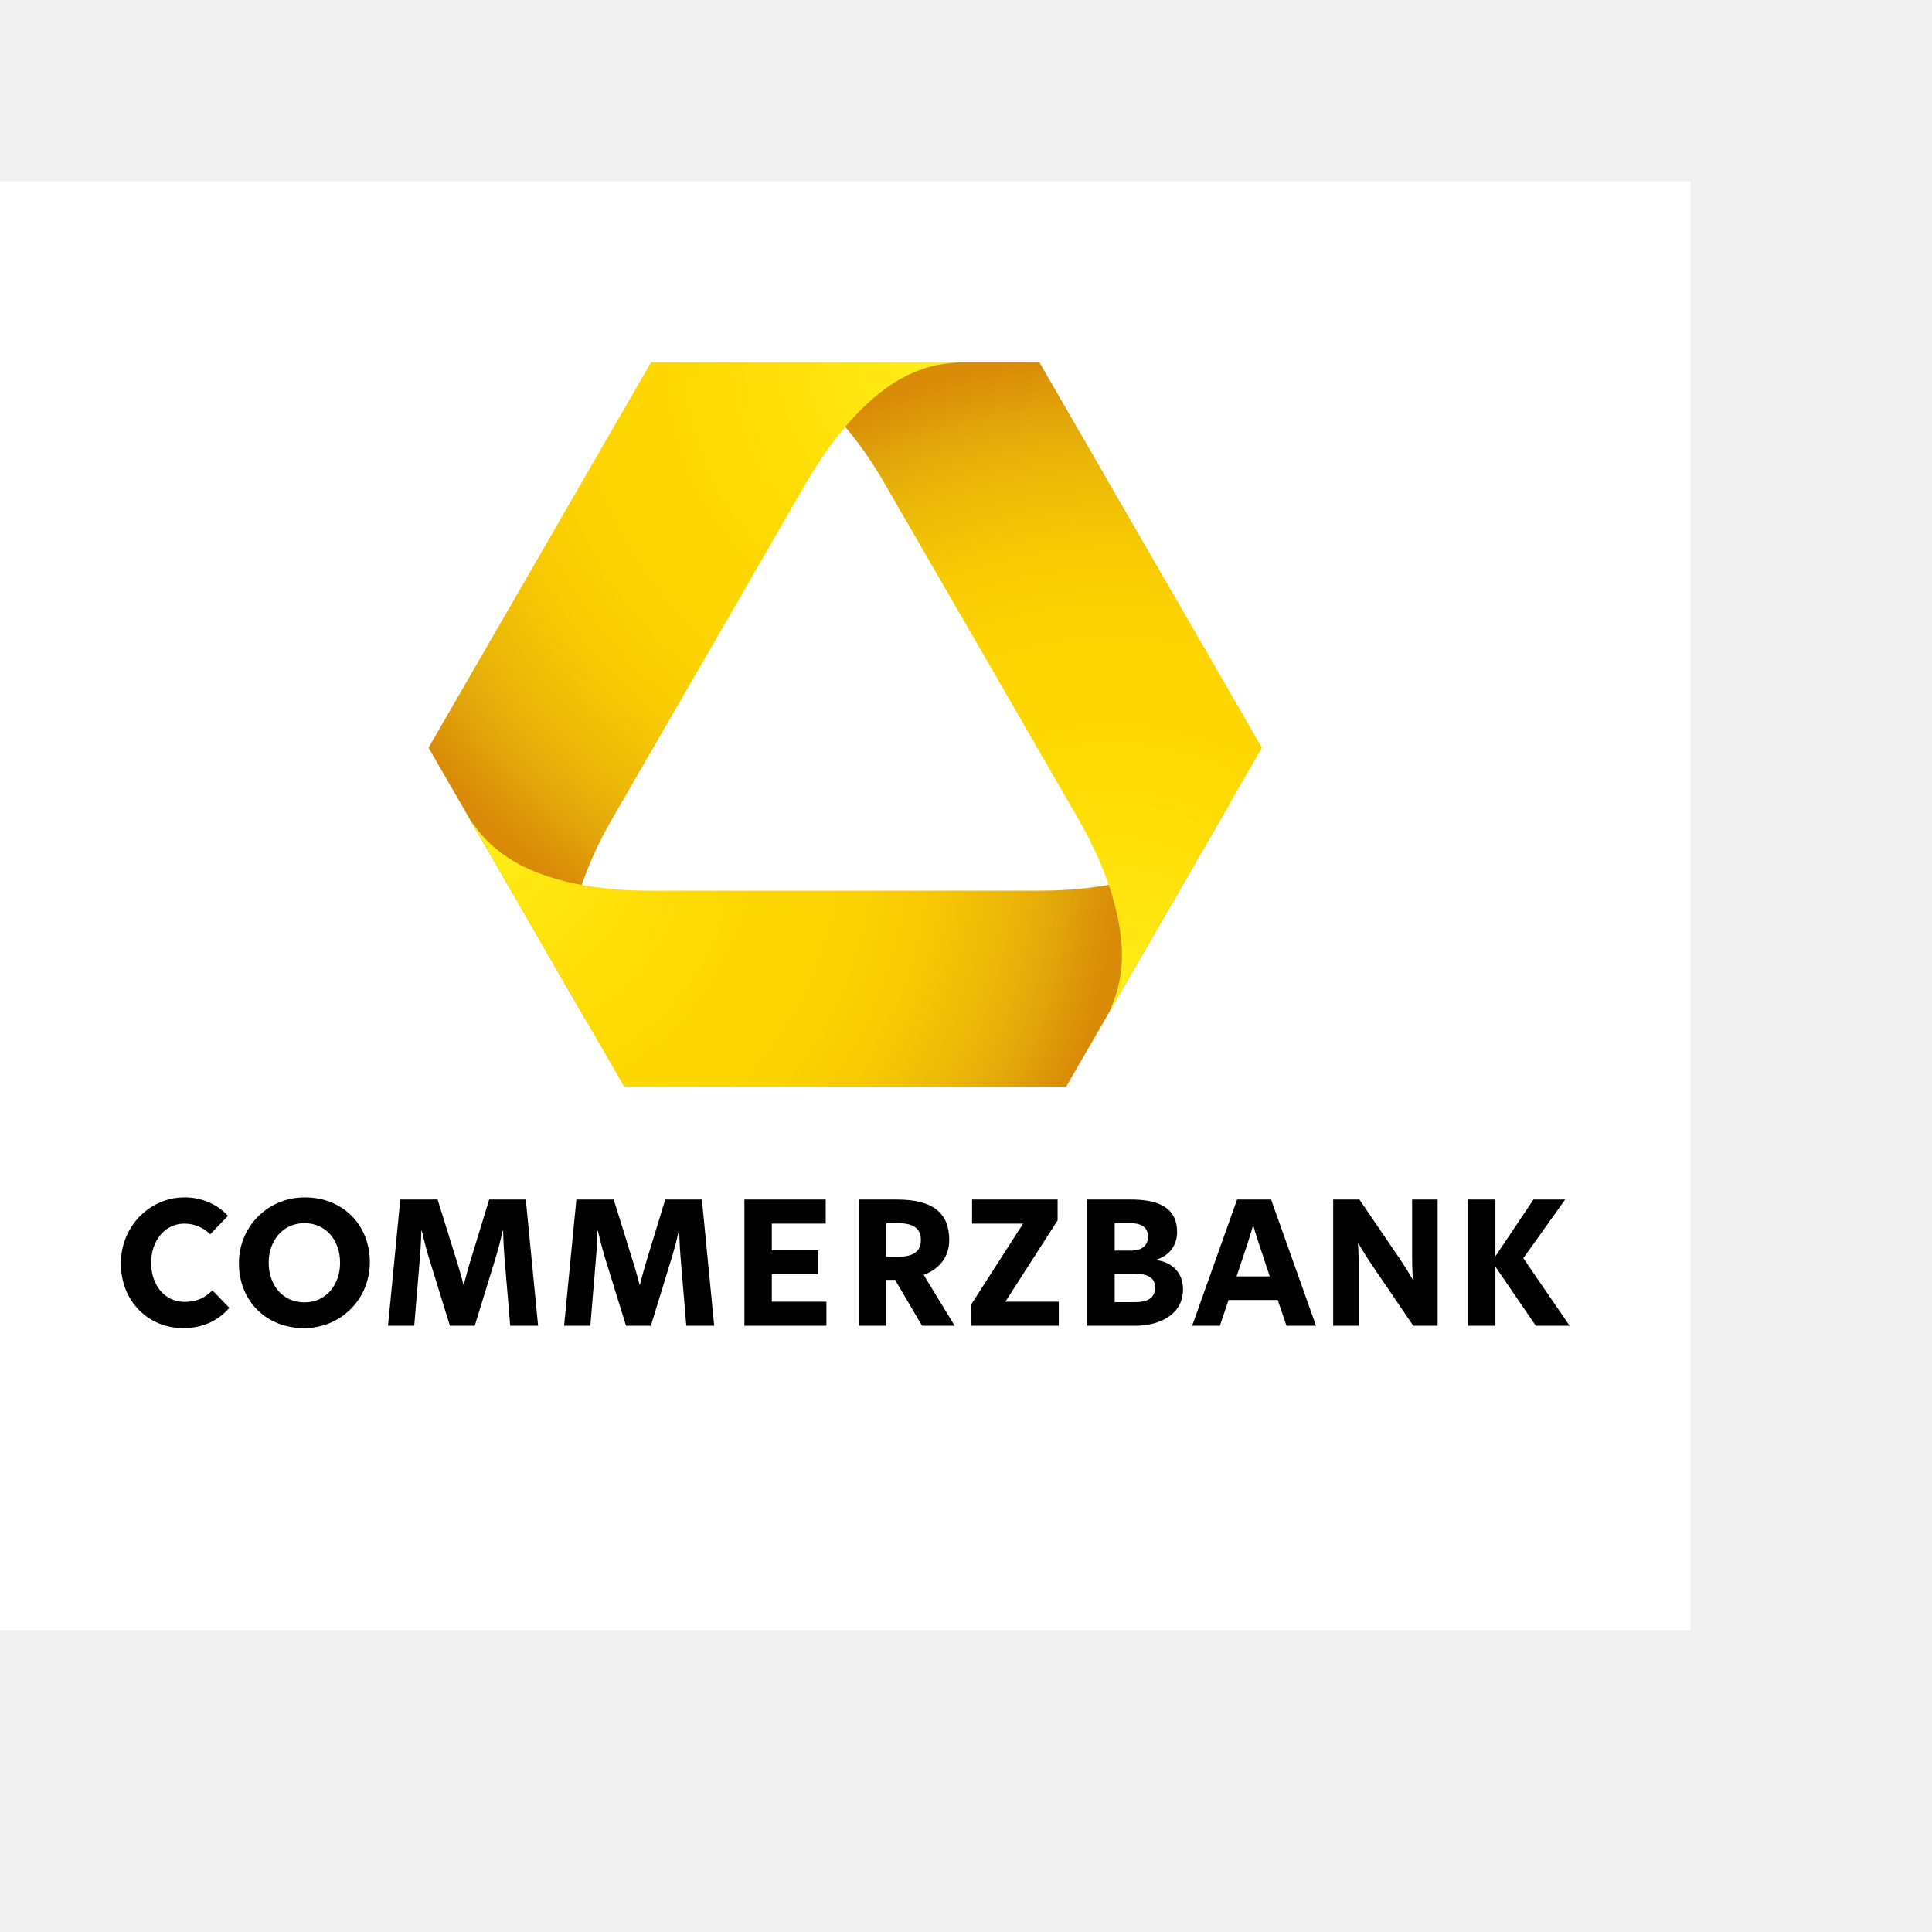
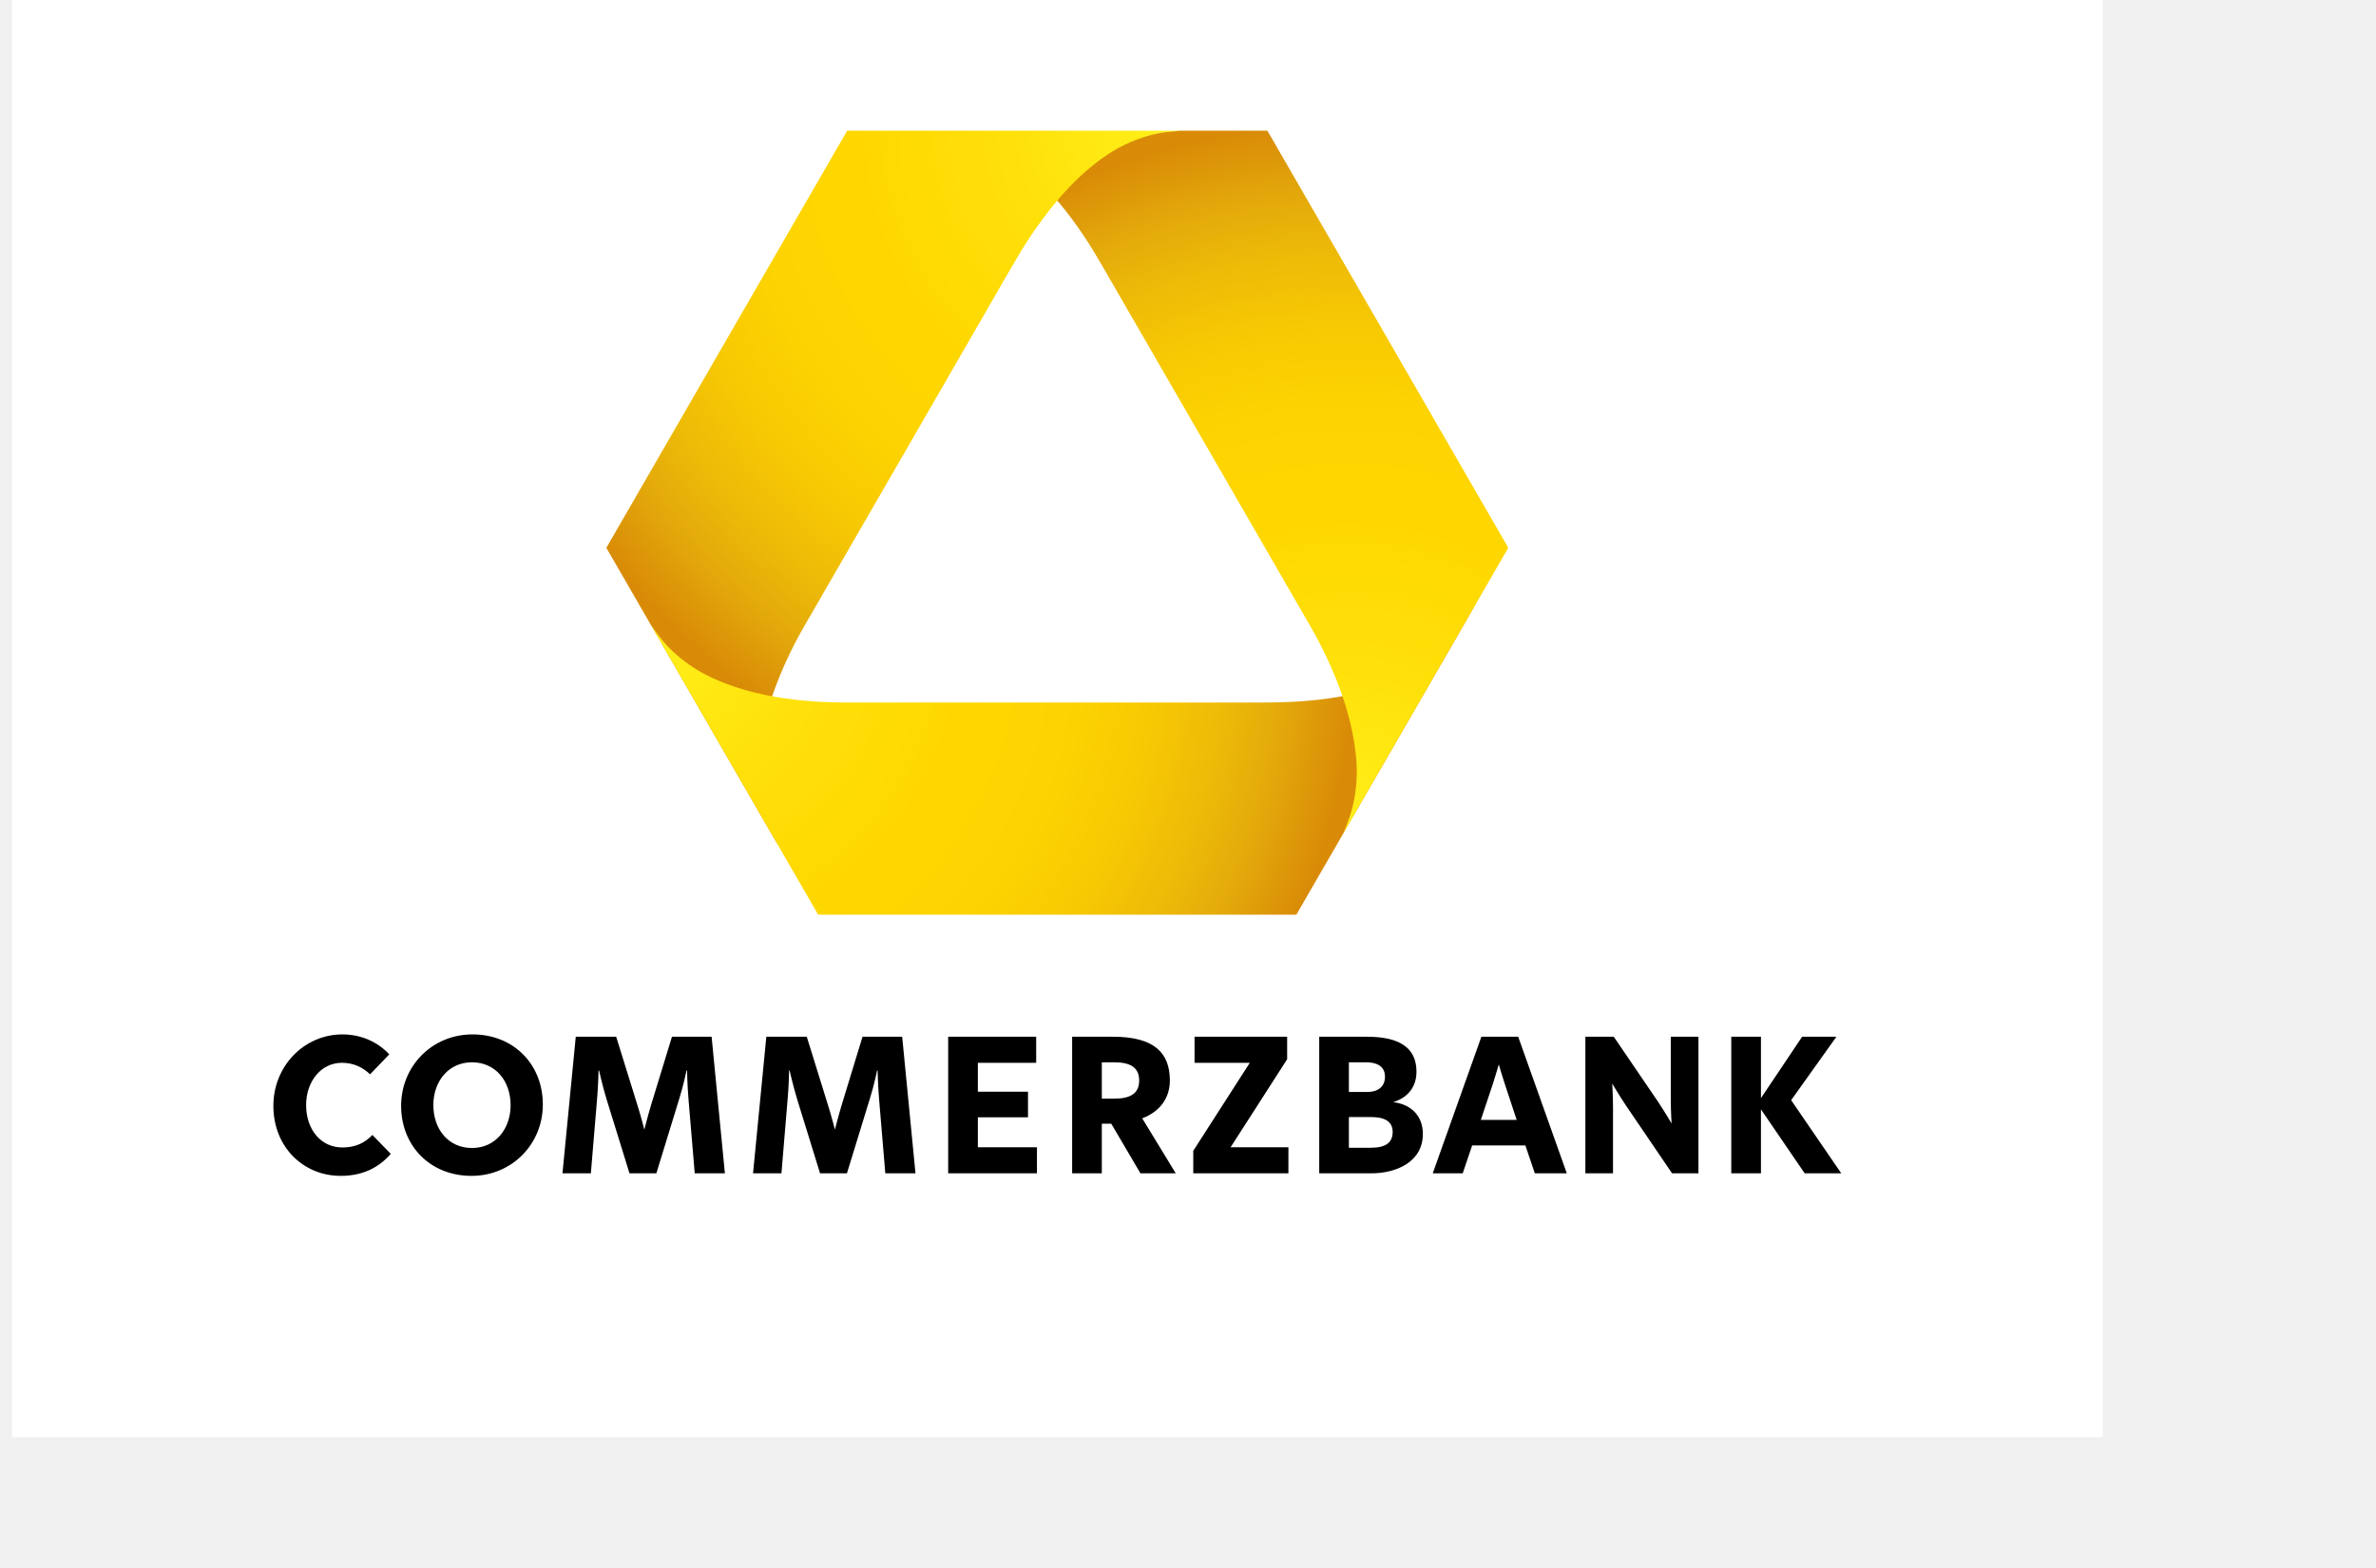
- <svg xmlns="http://www.w3.org/2000/svg" version="1.1" x="0" y="0" width="50px" height="50px" viewBox="-10, -10, 160, 120">
-   <rect x="-30" y="-15" width="100%" height="100%" fill="#FFFFFF" />
+ <svg xmlns="http://www.w3.org/2000/svg" version="1.1" x="0" y="0" width="50px" height="33px" viewBox="-10, -10, 160, 120">
+   <rect x="-20" y="-20" width="100%" height="100%" fill="#FFFFFF" />
  <defs>
    <style>fill="#000000"</style>
    <radialGradient id="Gradient_1" gradientUnits="userSpaceOnUse" cx="68.113" cy="-0.071" r="53.406">
      <stop offset="0" stop-color="#FFEF19" />
      <stop offset="0.246" stop-color="#FFDF08" />
      <stop offset="0.44" stop-color="#FFD700" />
      <stop offset="0.588" stop-color="#FDD401" />
      <stop offset="0.713" stop-color="#F7C903" />
      <stop offset="0.829" stop-color="#ECB808" />
      <stop offset="0.9" stop-color="#E3A90B" />
      <stop offset="1" stop-color="#D98B07" />
    </radialGradient>
    <radialGradient id="Gradient_2" gradientUnits="userSpaceOnUse" cx="29.667" cy="39.018" r="53.076">
      <stop offset="0" stop-color="#FFEF19" />
      <stop offset="0.246" stop-color="#FFDF08" />
      <stop offset="0.44" stop-color="#FFD700" />
      <stop offset="0.588" stop-color="#FDD401" />
      <stop offset="0.713" stop-color="#F7C903" />
      <stop offset="0.829" stop-color="#ECB808" />
      <stop offset="0.9" stop-color="#E3A90B" />
      <stop offset="1" stop-color="#D98B07" />
    </radialGradient>
    <radialGradient id="Gradient_3" gradientUnits="userSpaceOnUse" cx="82.281" cy="52.934" r="53.363">
      <stop offset="0" stop-color="#FFEF19" />
      <stop offset="0.246" stop-color="#FFDF08" />
      <stop offset="0.44" stop-color="#FFD700" />
      <stop offset="0.588" stop-color="#FDD401" />
      <stop offset="0.713" stop-color="#F7C903" />
      <stop offset="0.829" stop-color="#ECB808" />
      <stop offset="0.9" stop-color="#E3A90B" />
      <stop offset="1" stop-color="#D98B07" />
    </radialGradient>
  </defs>
  <g id="BoundingBox" />
  <g id="Logo">
    <path d="M5.159,79.99 L5.159,79.99 C2.32,79.99 0.01,77.8 0.01,74.626 C0.01,71.593 2.36,69.164 5.295,69.164 C6.744,69.164 8.016,69.753 8.878,70.692 L7.41,72.218 C6.823,71.652 6.099,71.337 5.256,71.337 C3.651,71.337 2.516,72.768 2.516,74.568 C2.516,76.429 3.632,77.817 5.295,77.817 C6.255,77.817 6.999,77.486 7.586,76.858 L8.995,78.308 C8.036,79.404 6.783,79.99 5.159,79.99 L5.159,79.99 z M15.209,77.857 L15.209,77.857 C17.048,77.857 18.164,76.349 18.164,74.586 C18.164,72.728 17.009,71.298 15.209,71.298 C13.368,71.298 12.252,72.807 12.252,74.568 C12.252,76.429 13.407,77.857 15.209,77.857 L15.209,77.857 z M15.169,79.99 L15.169,79.99 C11.998,79.99 9.786,77.681 9.786,74.626 C9.786,71.612 12.135,69.164 15.247,69.164 C18.419,69.164 20.63,71.475 20.63,74.528 C20.63,77.545 18.281,79.99 15.169,79.99 L15.169,79.99 z M29.317,79.795 L31.079,74.059 C31.392,73.06 31.626,71.926 31.626,71.926 L31.666,71.926 C31.666,71.926 31.686,73.06 31.783,74.197 L32.253,79.795 L34.562,79.795 L33.545,69.342 L30.511,69.342 L28.925,74.528 C28.671,75.372 28.397,76.448 28.397,76.448 C28.397,76.448 28.124,75.372 27.848,74.509 L26.243,69.342 L23.15,69.342 L22.133,79.795 L24.305,79.795 L24.776,74.157 C24.873,73.06 24.893,71.926 24.893,71.926 L24.932,71.926 C24.932,71.926 25.186,73.06 25.499,74.1 L27.261,79.795 L29.317,79.795 L29.317,79.795 z M43.901,79.795 L45.662,74.059 C45.976,73.06 46.211,71.926 46.211,71.926 L46.249,71.926 C46.249,71.926 46.27,73.06 46.367,74.197 L46.837,79.795 L49.147,79.795 L48.128,69.342 L45.094,69.342 L43.51,74.528 C43.254,75.372 42.981,76.448 42.981,76.448 C42.981,76.448 42.706,75.372 42.432,74.509 L40.826,69.342 L37.733,69.342 L36.715,79.795 L38.889,79.795 L39.359,74.157 C39.457,73.06 39.477,71.926 39.477,71.926 L39.515,71.926 C39.515,71.926 39.769,73.06 40.083,74.1 L41.844,79.795 L43.901,79.795 L43.901,79.795 z M51.648,79.795 L58.441,79.795 L58.441,77.8 L53.919,77.8 L53.919,75.508 L57.756,75.508 L57.756,73.55 L53.919,73.55 L53.919,71.337 L58.382,71.337 L58.382,69.342 L51.648,69.342 L51.648,79.795 L51.648,79.795 z M66.263,72.69 L66.263,72.69 C66.263,71.67 65.558,71.298 64.343,71.298 L63.405,71.298 L63.405,74.081 L64.343,74.081 C65.617,74.081 66.263,73.669 66.263,72.69 L66.263,72.69 z M69.062,79.795 L66.361,79.795 L64.129,75.998 L63.405,75.998 L63.405,79.795 L61.134,79.795 L61.134,69.342 L64.266,69.342 C67.417,69.342 68.611,70.575 68.611,72.69 C68.611,74.041 67.848,75.077 66.497,75.586 L69.062,79.795 L69.062,79.795 z M70.403,79.795 L77.684,79.795 L77.684,77.8 L73.26,77.8 L77.587,71.066 L77.587,69.342 L70.502,69.342 L70.502,71.337 L74.728,71.337 L70.403,78.073 L70.403,79.795 L70.403,79.795 z M82.312,75.489 L82.312,77.838 L83.997,77.838 C85.153,77.838 85.661,77.426 85.661,76.624 C85.661,75.801 85.014,75.489 83.997,75.489 L82.312,75.489 L82.312,75.489 z M82.312,71.298 L82.312,73.569 L83.723,73.569 C84.447,73.569 85.073,73.237 85.073,72.396 C85.073,71.534 84.348,71.298 83.626,71.298 L82.312,71.298 L82.312,71.298 z M80.042,79.795 L80.042,69.342 L83.664,69.342 C85.485,69.342 87.483,69.753 87.483,72.024 C87.483,73.18 86.815,74 85.742,74.333 L85.742,74.353 C87.11,74.528 87.972,75.43 87.972,76.78 C87.972,78.954 85.896,79.795 84.037,79.795 L80.042,79.795 L80.042,79.795 z M91.022,79.795 L88.729,79.795 L92.45,69.342 L95.268,69.342 L98.987,79.795 L96.541,79.795 L95.817,77.662 L91.744,77.662 L91.022,79.795 L91.022,79.795 z M95.152,75.705 L94.232,72.924 C93.978,72.161 93.782,71.456 93.782,71.456 C93.782,71.456 93.585,72.161 93.331,72.944 L92.41,75.705 L95.152,75.705 L95.152,75.705 z M100.408,79.795 L102.523,79.795 L102.523,74.823 C102.523,73.884 102.464,72.924 102.464,72.924 C102.464,72.924 102.953,73.765 103.5,74.586 L107.043,79.795 L109.059,79.795 L109.059,69.342 L106.944,69.342 L106.944,74.081 C106.944,75.017 107.005,75.979 107.005,75.979 C107.005,75.979 106.515,75.137 105.967,74.313 L102.581,69.342 L100.408,69.342 L100.408,79.795 L100.408,79.795 z M111.573,69.342 L111.573,79.795 L113.844,79.795 L113.844,74.901 L117.191,79.795 L119.99,79.795 L116.155,74.197 L119.619,69.342 L116.995,69.342 L113.844,74.041 L113.844,69.342 L111.573,69.342 L111.573,69.342 z" fill="#000000" id="Commerzbank_16_" />
  </g>
  <g id="Ribbon_Gradients">
    <path d="M69.584,-0 L68.97,-0 L67.679,-0 L67.679,-0 L43.955,-0 C43.934,-0 43.915,0.012 43.903,0.03 L25.508,31.894 C25.498,31.913 25.498,31.936 25.508,31.954 L38.584,54.607 C38.535,54.45 38.447,54.276 38.447,54.276 C38.171,53.762 37.966,53.364 37.857,53.113 C37.321,51.888 37.009,50.195 37.096,48.546 C37.312,44.202 39.483,39.919 40.641,37.912 C43.368,33.196 48.632,24.078 48.632,24.078 C48.632,24.078 53.896,14.959 56.615,10.243 C57.289,9.075 58.438,7.186 59.999,5.346 L60.048,5.403 C60.048,5.403 60.105,5.34 60.108,5.337 C61.229,4.016 62.563,2.72 64.083,1.737 C65.474,0.839 67.097,0.26 68.429,0.113 C68.869,0.064 69.574,-0 69.574,-0" fill="url(#Gradient_1)" />
    <path d="M91.814,36.546 C91.202,37.573 90.725,38.337 90.467,38.692 C89.677,39.768 88.362,40.889 86.894,41.641 C83.02,43.626 78.16,43.764 75.839,43.764 C70.392,43.764 59.998,43.764 59.998,43.764 C59.998,43.764 49.471,43.764 44.021,43.764 C41.705,43.764 36.975,43.626 33.106,41.641 C31.638,40.889 30.321,39.768 29.531,38.692 C29.27,38.337 28.935,37.891 28.935,37.891 L41.68,59.97 C41.691,59.988 41.71,60 41.733,60 L78.259,60 C78.281,60 78.3,59.988 78.311,59.97 L91.888,36.462 C91.888,36.462 91.859,36.468 91.814,36.546 z" fill="url(#Gradient_2)" />
    <path d="M76.04,-0 L69.472,-0 C69.472,-0 68.767,0.064 68.327,0.113 C66.996,0.26 65.373,0.839 63.981,1.737 C62.458,2.722 61.121,4.022 59.998,5.346 C61.558,7.186 62.71,9.074 63.378,10.243 C66.1,14.959 71.37,24.079 71.37,24.079 C71.37,24.079 76.63,33.196 79.355,37.912 C80.514,39.919 82.688,44.202 82.903,48.546 C82.977,50.043 82.73,51.574 82.284,52.761 L81.897,53.761 L94.492,31.952 C94.503,31.934 94.503,31.911 94.492,31.892 L76.092,0.03 C76.081,0.012 76.062,-0 76.04,-0 z" fill="url(#Gradient_3)" />
  </g>
</svg>
